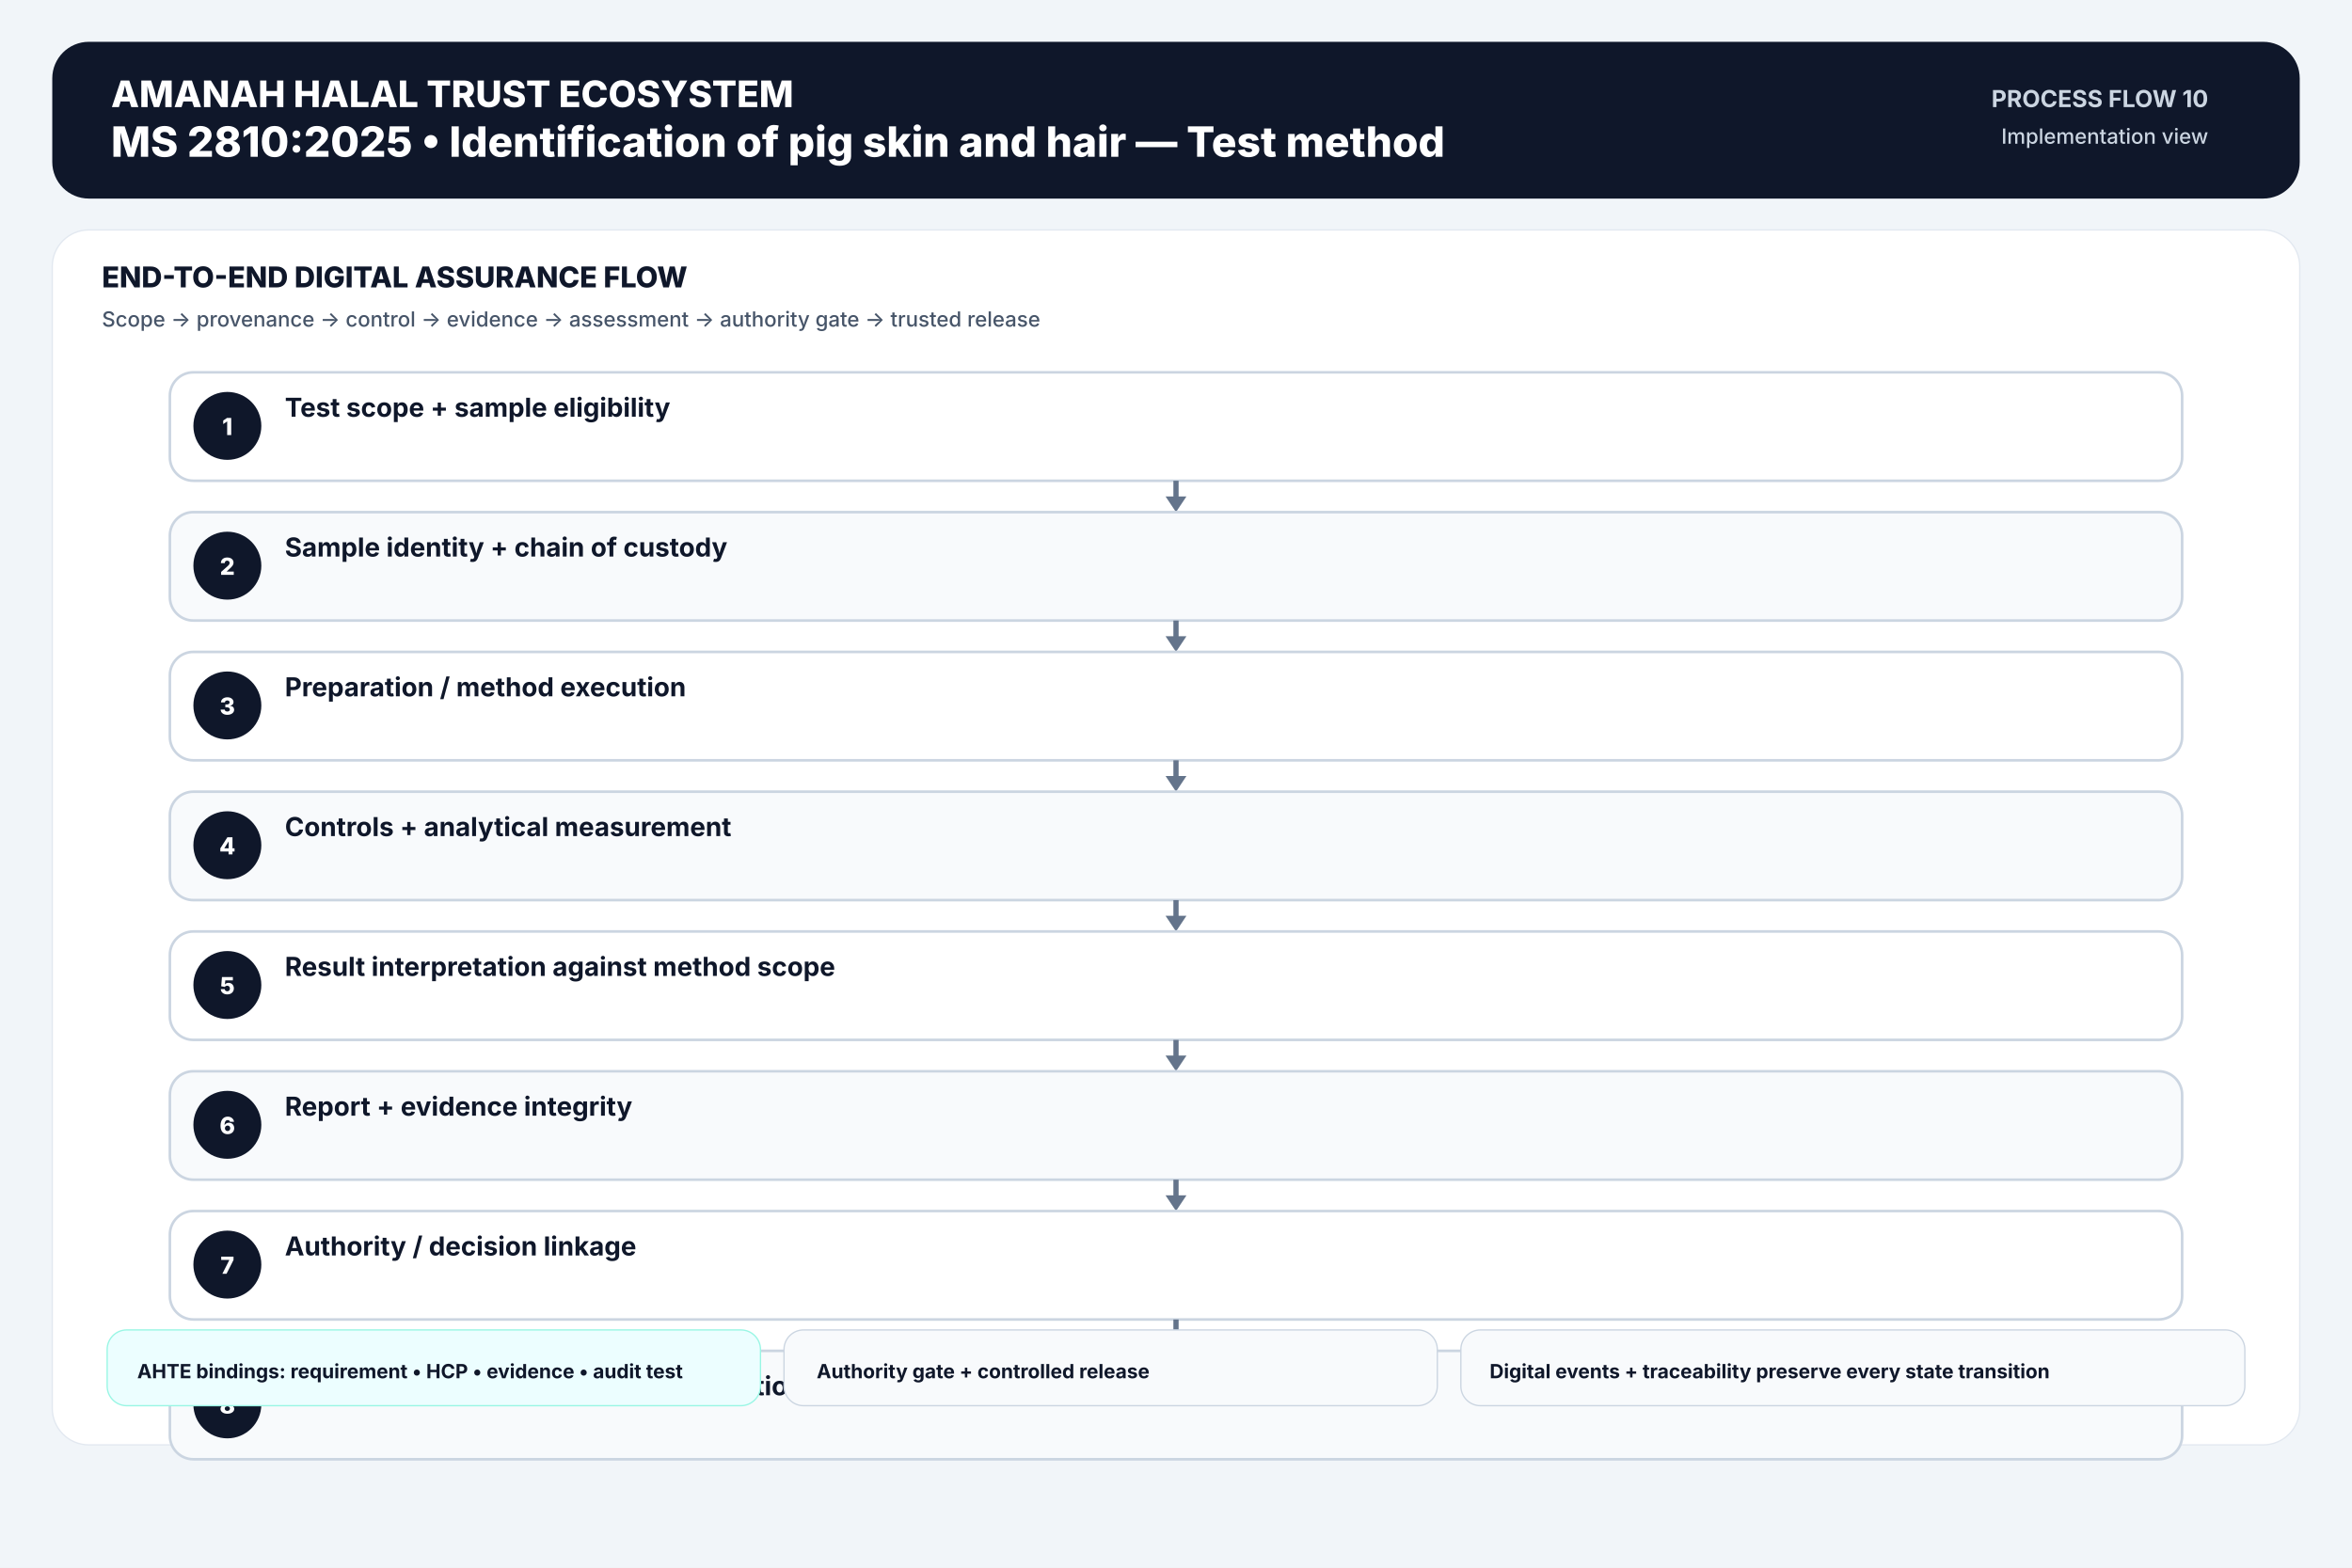
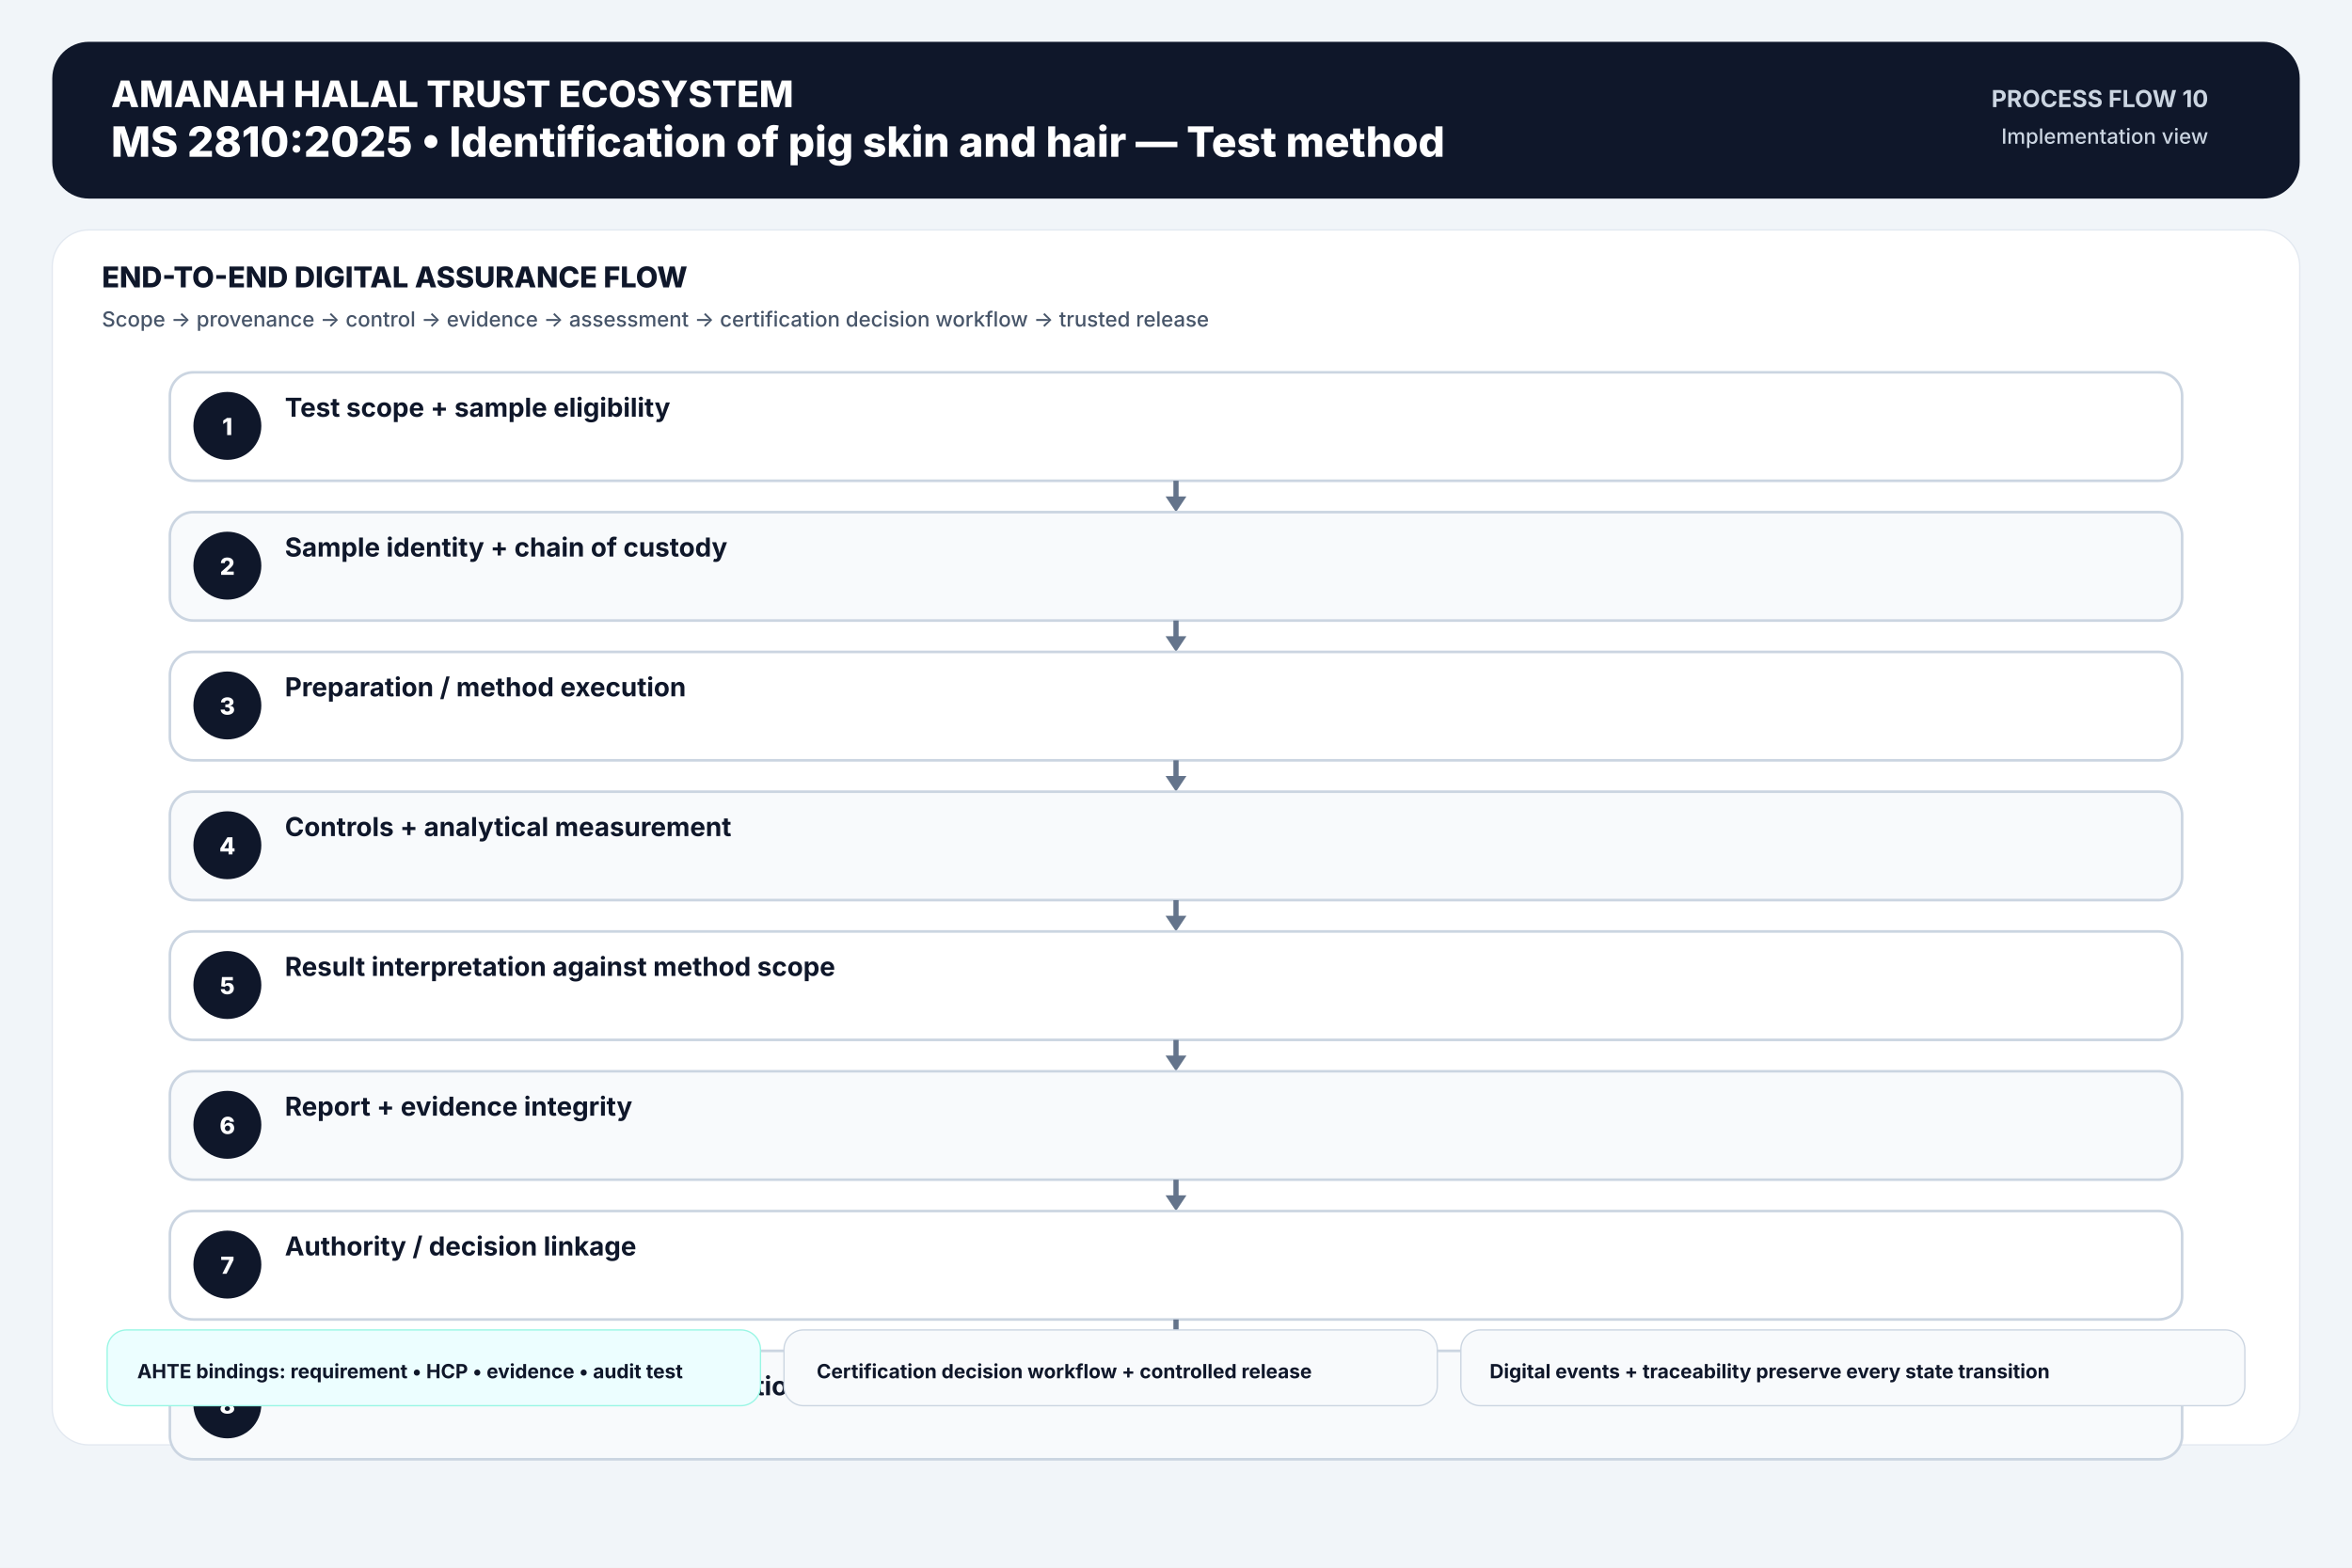
<svg xmlns="http://www.w3.org/2000/svg" width="1800" height="1200" viewBox="0 0 1800 1200">
  <rect width="1800" height="1200" fill="#f1f5f9" />
  <rect x="40" y="32" width="1720" height="120" rx="28" fill="#0f172a" />
  <text x="85" y="82" font-family="Inter,Arial,sans-serif" font-size="28" font-weight="800" text-anchor="start" fill="#ffffff">AMANAH HALAL TRUST ECOSYSTEM</text>
  <text x="85" y="120" font-family="Inter,Arial,sans-serif" font-size="32" font-weight="800" text-anchor="start" fill="#ffffff">MS 2810:2025  •  Identification of pig skin and hair — Test method</text>
  <text x="1690" y="82" font-family="Inter,Arial,sans-serif" font-size="18" font-weight="700" text-anchor="end" fill="#cbd5e1">PROCESS FLOW 10</text>
  <text x="1690" y="110" font-family="Inter,Arial,sans-serif" font-size="16" font-weight="500" text-anchor="end" fill="#cbd5e1">Implementation view</text>
  <rect x="40" y="176" width="1720" height="930" rx="28" fill="#ffffff" stroke="#e2e8f0" />
  <text x="78" y="220" font-family="Inter,Arial,sans-serif" font-size="22" font-weight="800" text-anchor="start" fill="#0f172a">END-TO-END DIGITAL ASSURANCE FLOW</text>
-   <text x="78" y="250" font-family="Inter,Arial,sans-serif" font-size="16" font-weight="500" text-anchor="start" fill="#475569">Scope → provenance → control → evidence → assessment → authority gate → trusted release</text>
+   <text x="78" y="250" font-family="Inter,Arial,sans-serif" font-size="16" font-weight="500" text-anchor="start" fill="#475569">Scope → provenance → control → evidence → assessment → certification decision workflow → trusted release</text>
  <rect x="130" y="285" width="1540" height="83" rx="18" fill="#ffffff" stroke="#cbd5e1" stroke-width="2" />
  <circle cx="174" cy="326" r="26" fill="#0f172a" />
  <text x="174" y="333" font-family="Inter,Arial,sans-serif" font-size="18" font-weight="800" text-anchor="middle" fill="#ffffff">1</text>
  <text x="218" y="319" font-family="Inter,Arial,sans-serif" font-size="20" font-weight="650" text-anchor="start" fill="#0f172a">Test scope + sample eligibility</text>
  <line x1="900.0" y1="368" x2="900.0" y2="385" stroke="#64748b" stroke-width="4" />
  <polygon points="892.0,380 908.0,380 900.0,392" fill="#64748b" />
  <rect x="130" y="392" width="1540" height="83" rx="18" fill="#f8fafc" stroke="#cbd5e1" stroke-width="2" />
  <circle cx="174" cy="433" r="26" fill="#0f172a" />
  <text x="174" y="440" font-family="Inter,Arial,sans-serif" font-size="18" font-weight="800" text-anchor="middle" fill="#ffffff">2</text>
  <text x="218" y="426" font-family="Inter,Arial,sans-serif" font-size="20" font-weight="650" text-anchor="start" fill="#0f172a">Sample identity + chain of custody</text>
  <line x1="900.0" y1="475" x2="900.0" y2="492" stroke="#64748b" stroke-width="4" />
  <polygon points="892.0,487 908.0,487 900.0,499" fill="#64748b" />
  <rect x="130" y="499" width="1540" height="83" rx="18" fill="#ffffff" stroke="#cbd5e1" stroke-width="2" />
  <circle cx="174" cy="540" r="26" fill="#0f172a" />
  <text x="174" y="547" font-family="Inter,Arial,sans-serif" font-size="18" font-weight="800" text-anchor="middle" fill="#ffffff">3</text>
  <text x="218" y="533" font-family="Inter,Arial,sans-serif" font-size="20" font-weight="650" text-anchor="start" fill="#0f172a">Preparation / method execution</text>
  <line x1="900.0" y1="582" x2="900.0" y2="599" stroke="#64748b" stroke-width="4" />
  <polygon points="892.0,594 908.0,594 900.0,606" fill="#64748b" />
  <rect x="130" y="606" width="1540" height="83" rx="18" fill="#f8fafc" stroke="#cbd5e1" stroke-width="2" />
  <circle cx="174" cy="647" r="26" fill="#0f172a" />
  <text x="174" y="654" font-family="Inter,Arial,sans-serif" font-size="18" font-weight="800" text-anchor="middle" fill="#ffffff">4</text>
  <text x="218" y="640" font-family="Inter,Arial,sans-serif" font-size="20" font-weight="650" text-anchor="start" fill="#0f172a">Controls + analytical measurement</text>
  <line x1="900.0" y1="689" x2="900.0" y2="706" stroke="#64748b" stroke-width="4" />
  <polygon points="892.0,701 908.0,701 900.0,713" fill="#64748b" />
  <rect x="130" y="713" width="1540" height="83" rx="18" fill="#ffffff" stroke="#cbd5e1" stroke-width="2" />
  <circle cx="174" cy="754" r="26" fill="#0f172a" />
  <text x="174" y="761" font-family="Inter,Arial,sans-serif" font-size="18" font-weight="800" text-anchor="middle" fill="#ffffff">5</text>
  <text x="218" y="747" font-family="Inter,Arial,sans-serif" font-size="20" font-weight="650" text-anchor="start" fill="#0f172a">Result interpretation against method scope</text>
  <line x1="900.0" y1="796" x2="900.0" y2="813" stroke="#64748b" stroke-width="4" />
  <polygon points="892.0,808 908.0,808 900.0,820" fill="#64748b" />
  <rect x="130" y="820" width="1540" height="83" rx="18" fill="#f8fafc" stroke="#cbd5e1" stroke-width="2" />
  <circle cx="174" cy="861" r="26" fill="#0f172a" />
  <text x="174" y="868" font-family="Inter,Arial,sans-serif" font-size="18" font-weight="800" text-anchor="middle" fill="#ffffff">6</text>
  <text x="218" y="854" font-family="Inter,Arial,sans-serif" font-size="20" font-weight="650" text-anchor="start" fill="#0f172a">Report + evidence integrity</text>
  <line x1="900.0" y1="903" x2="900.0" y2="920" stroke="#64748b" stroke-width="4" />
  <polygon points="892.0,915 908.0,915 900.0,927" fill="#64748b" />
  <rect x="130" y="927" width="1540" height="83" rx="18" fill="#ffffff" stroke="#cbd5e1" stroke-width="2" />
  <circle cx="174" cy="968" r="26" fill="#0f172a" />
  <text x="174" y="975" font-family="Inter,Arial,sans-serif" font-size="18" font-weight="800" text-anchor="middle" fill="#ffffff">7</text>
  <text x="218" y="961" font-family="Inter,Arial,sans-serif" font-size="20" font-weight="650" text-anchor="start" fill="#0f172a">Authority / decision linkage</text>
  <line x1="900.0" y1="1010" x2="900.0" y2="1027" stroke="#64748b" stroke-width="4" />
  <polygon points="892.0,1022 908.0,1022 900.0,1034" fill="#64748b" />
  <rect x="130" y="1034" width="1540" height="83" rx="18" fill="#f8fafc" stroke="#cbd5e1" stroke-width="2" />
  <circle cx="174" cy="1075" r="26" fill="#0f172a" />
  <text x="174" y="1082" font-family="Inter,Arial,sans-serif" font-size="18" font-weight="800" text-anchor="middle" fill="#ffffff">8</text>
  <text x="218" y="1068" font-family="Inter,Arial,sans-serif" font-size="20" font-weight="650" text-anchor="start" fill="#0f172a">Disposition: release / hold / investigation</text>
  <rect x="82" y="1018" width="500" height="58" rx="15" fill="#ecfeff" stroke="#99f6e4" />
  <text x="105" y="1055" font-family="Inter,Arial,sans-serif" font-size="15" font-weight="650" text-anchor="start" fill="#0f172a">AHTE bindings: requirement • HCP • evidence • audit test</text>
  <rect x="600" y="1018" width="500" height="58" rx="15" fill="#f8fafc" stroke="#cbd5e1" />
-   <text x="625" y="1055" font-family="Inter,Arial,sans-serif" font-size="15" font-weight="650" text-anchor="start" fill="#0f172a">Authority gate + controlled release</text>
+   <text x="625" y="1055" font-family="Inter,Arial,sans-serif" font-size="15" font-weight="650" text-anchor="start" fill="#0f172a">Certification decision workflow + controlled release</text>
  <rect x="1118" y="1018" width="600" height="58" rx="15" fill="#f8fafc" stroke="#cbd5e1" />
  <text x="1140" y="1055" font-family="Inter,Arial,sans-serif" font-size="15" font-weight="650" text-anchor="start" fill="#0f172a">Digital events + traceability preserve every state transition</text>
</svg>
